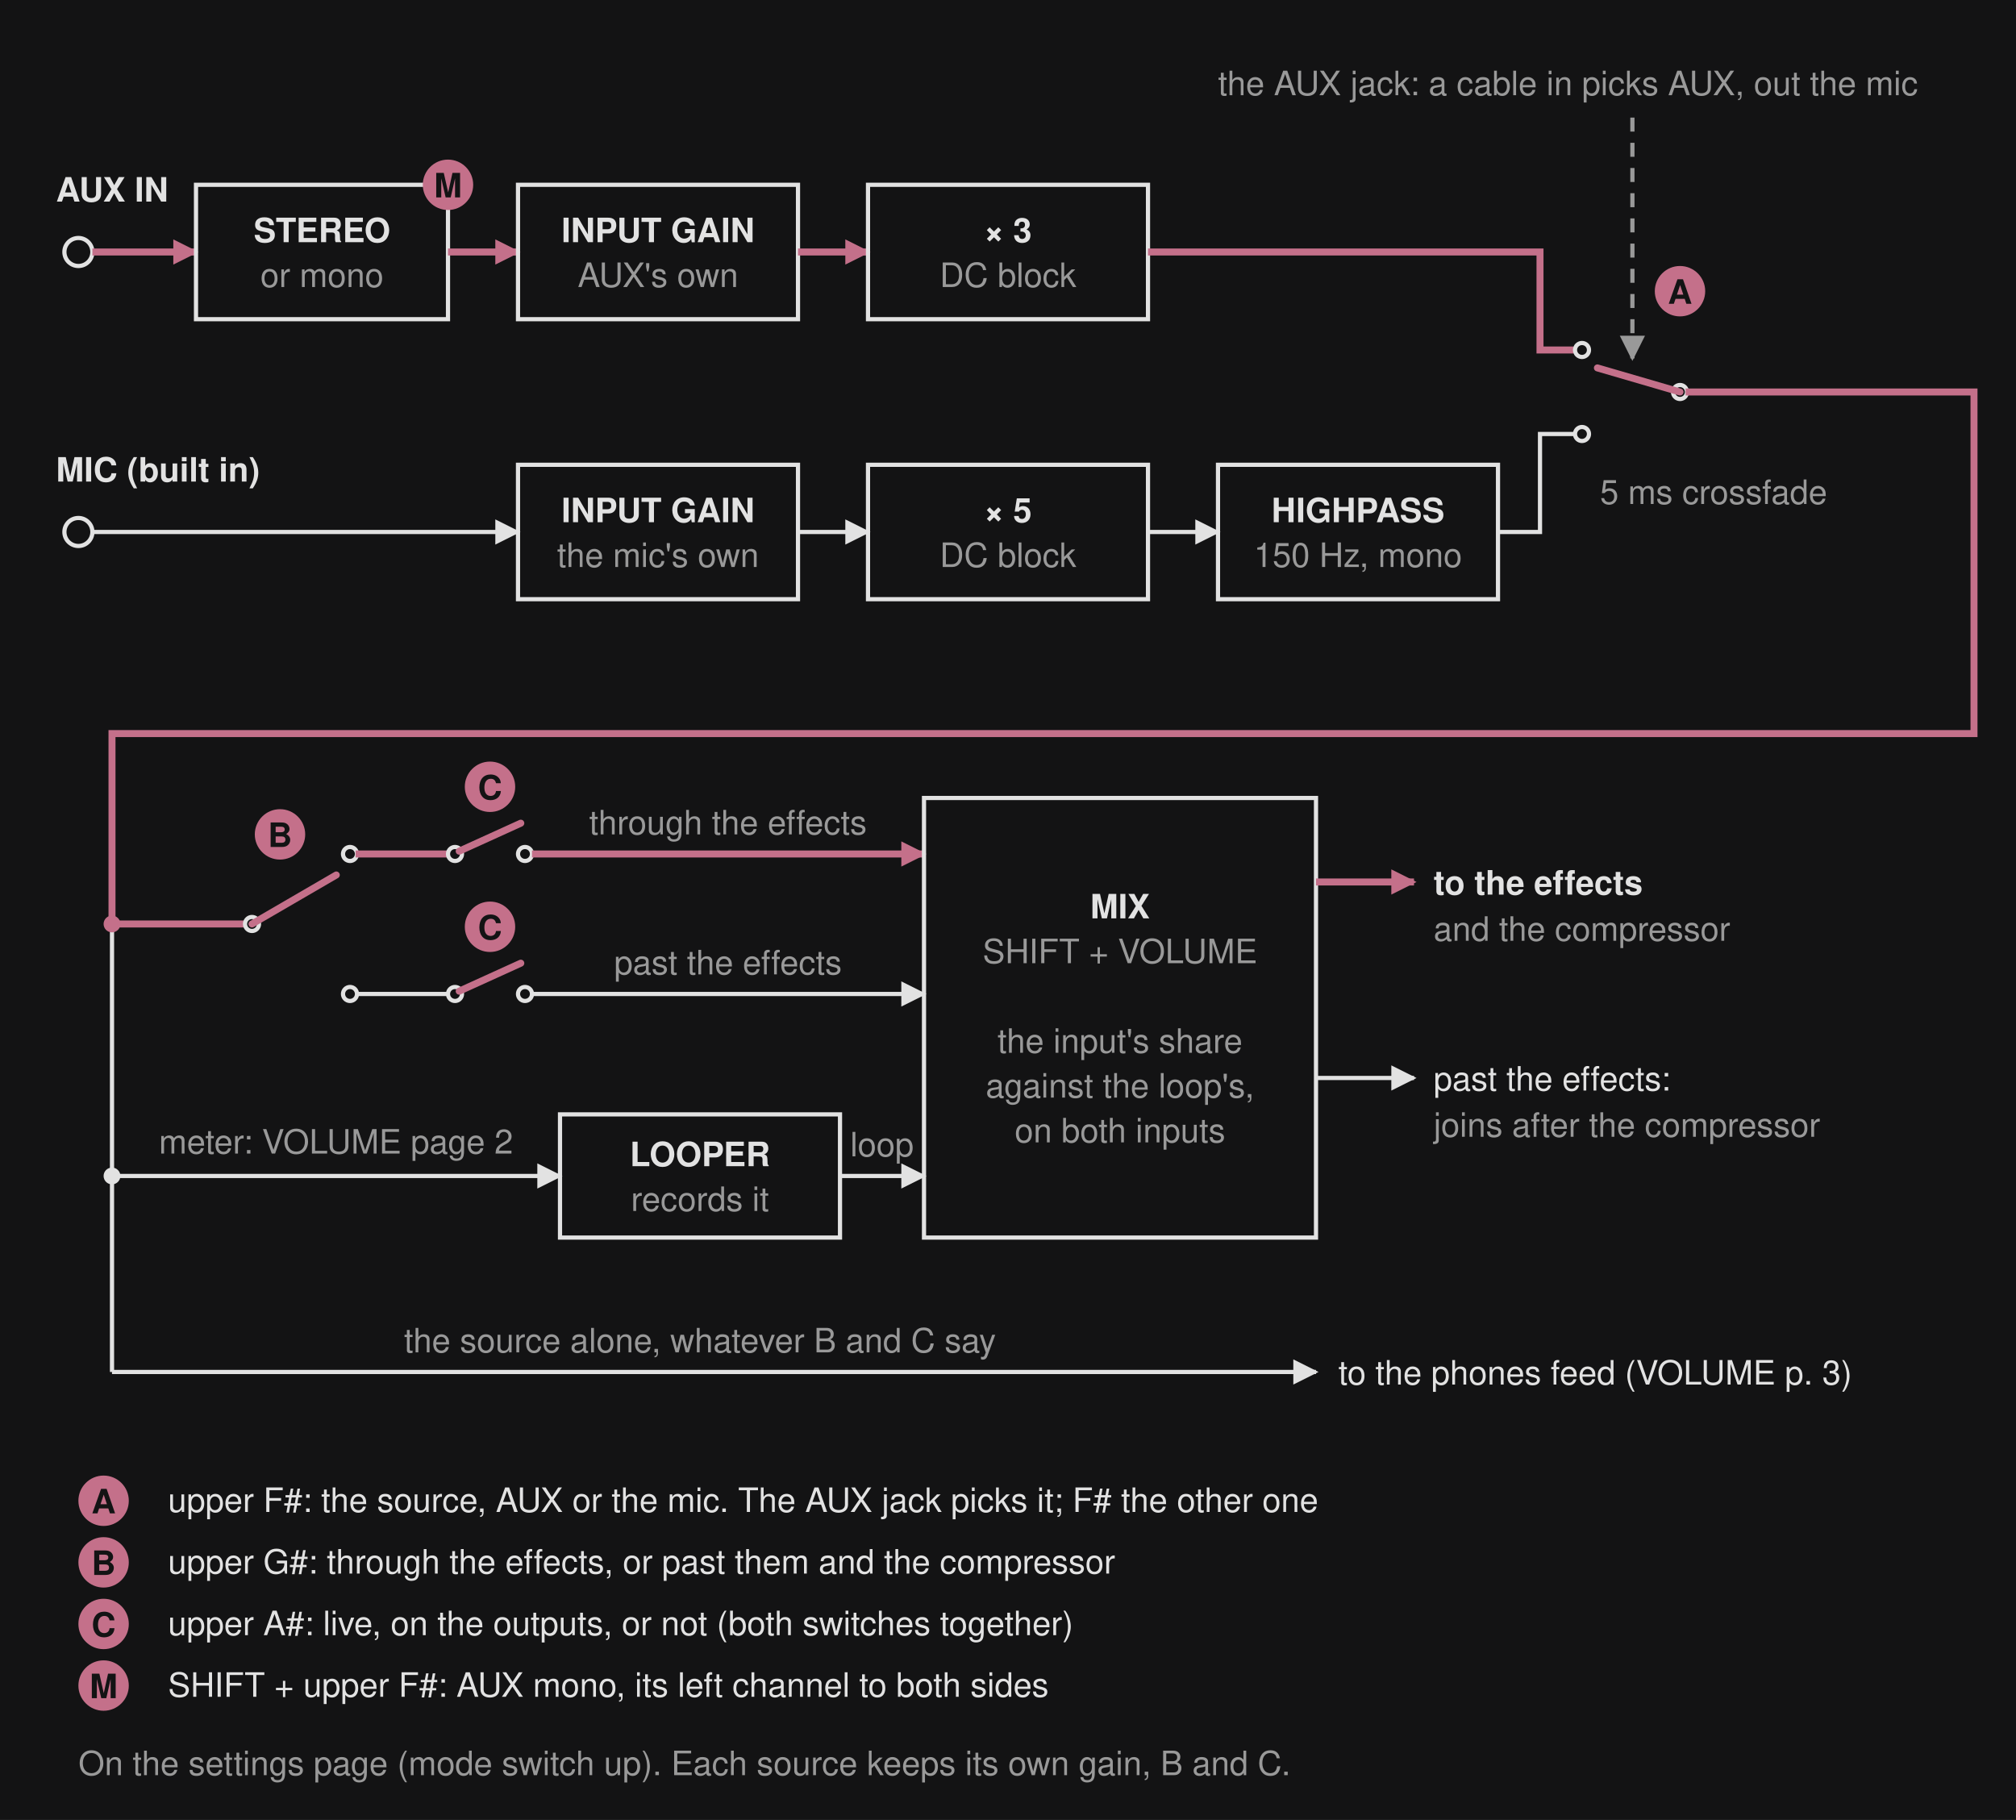
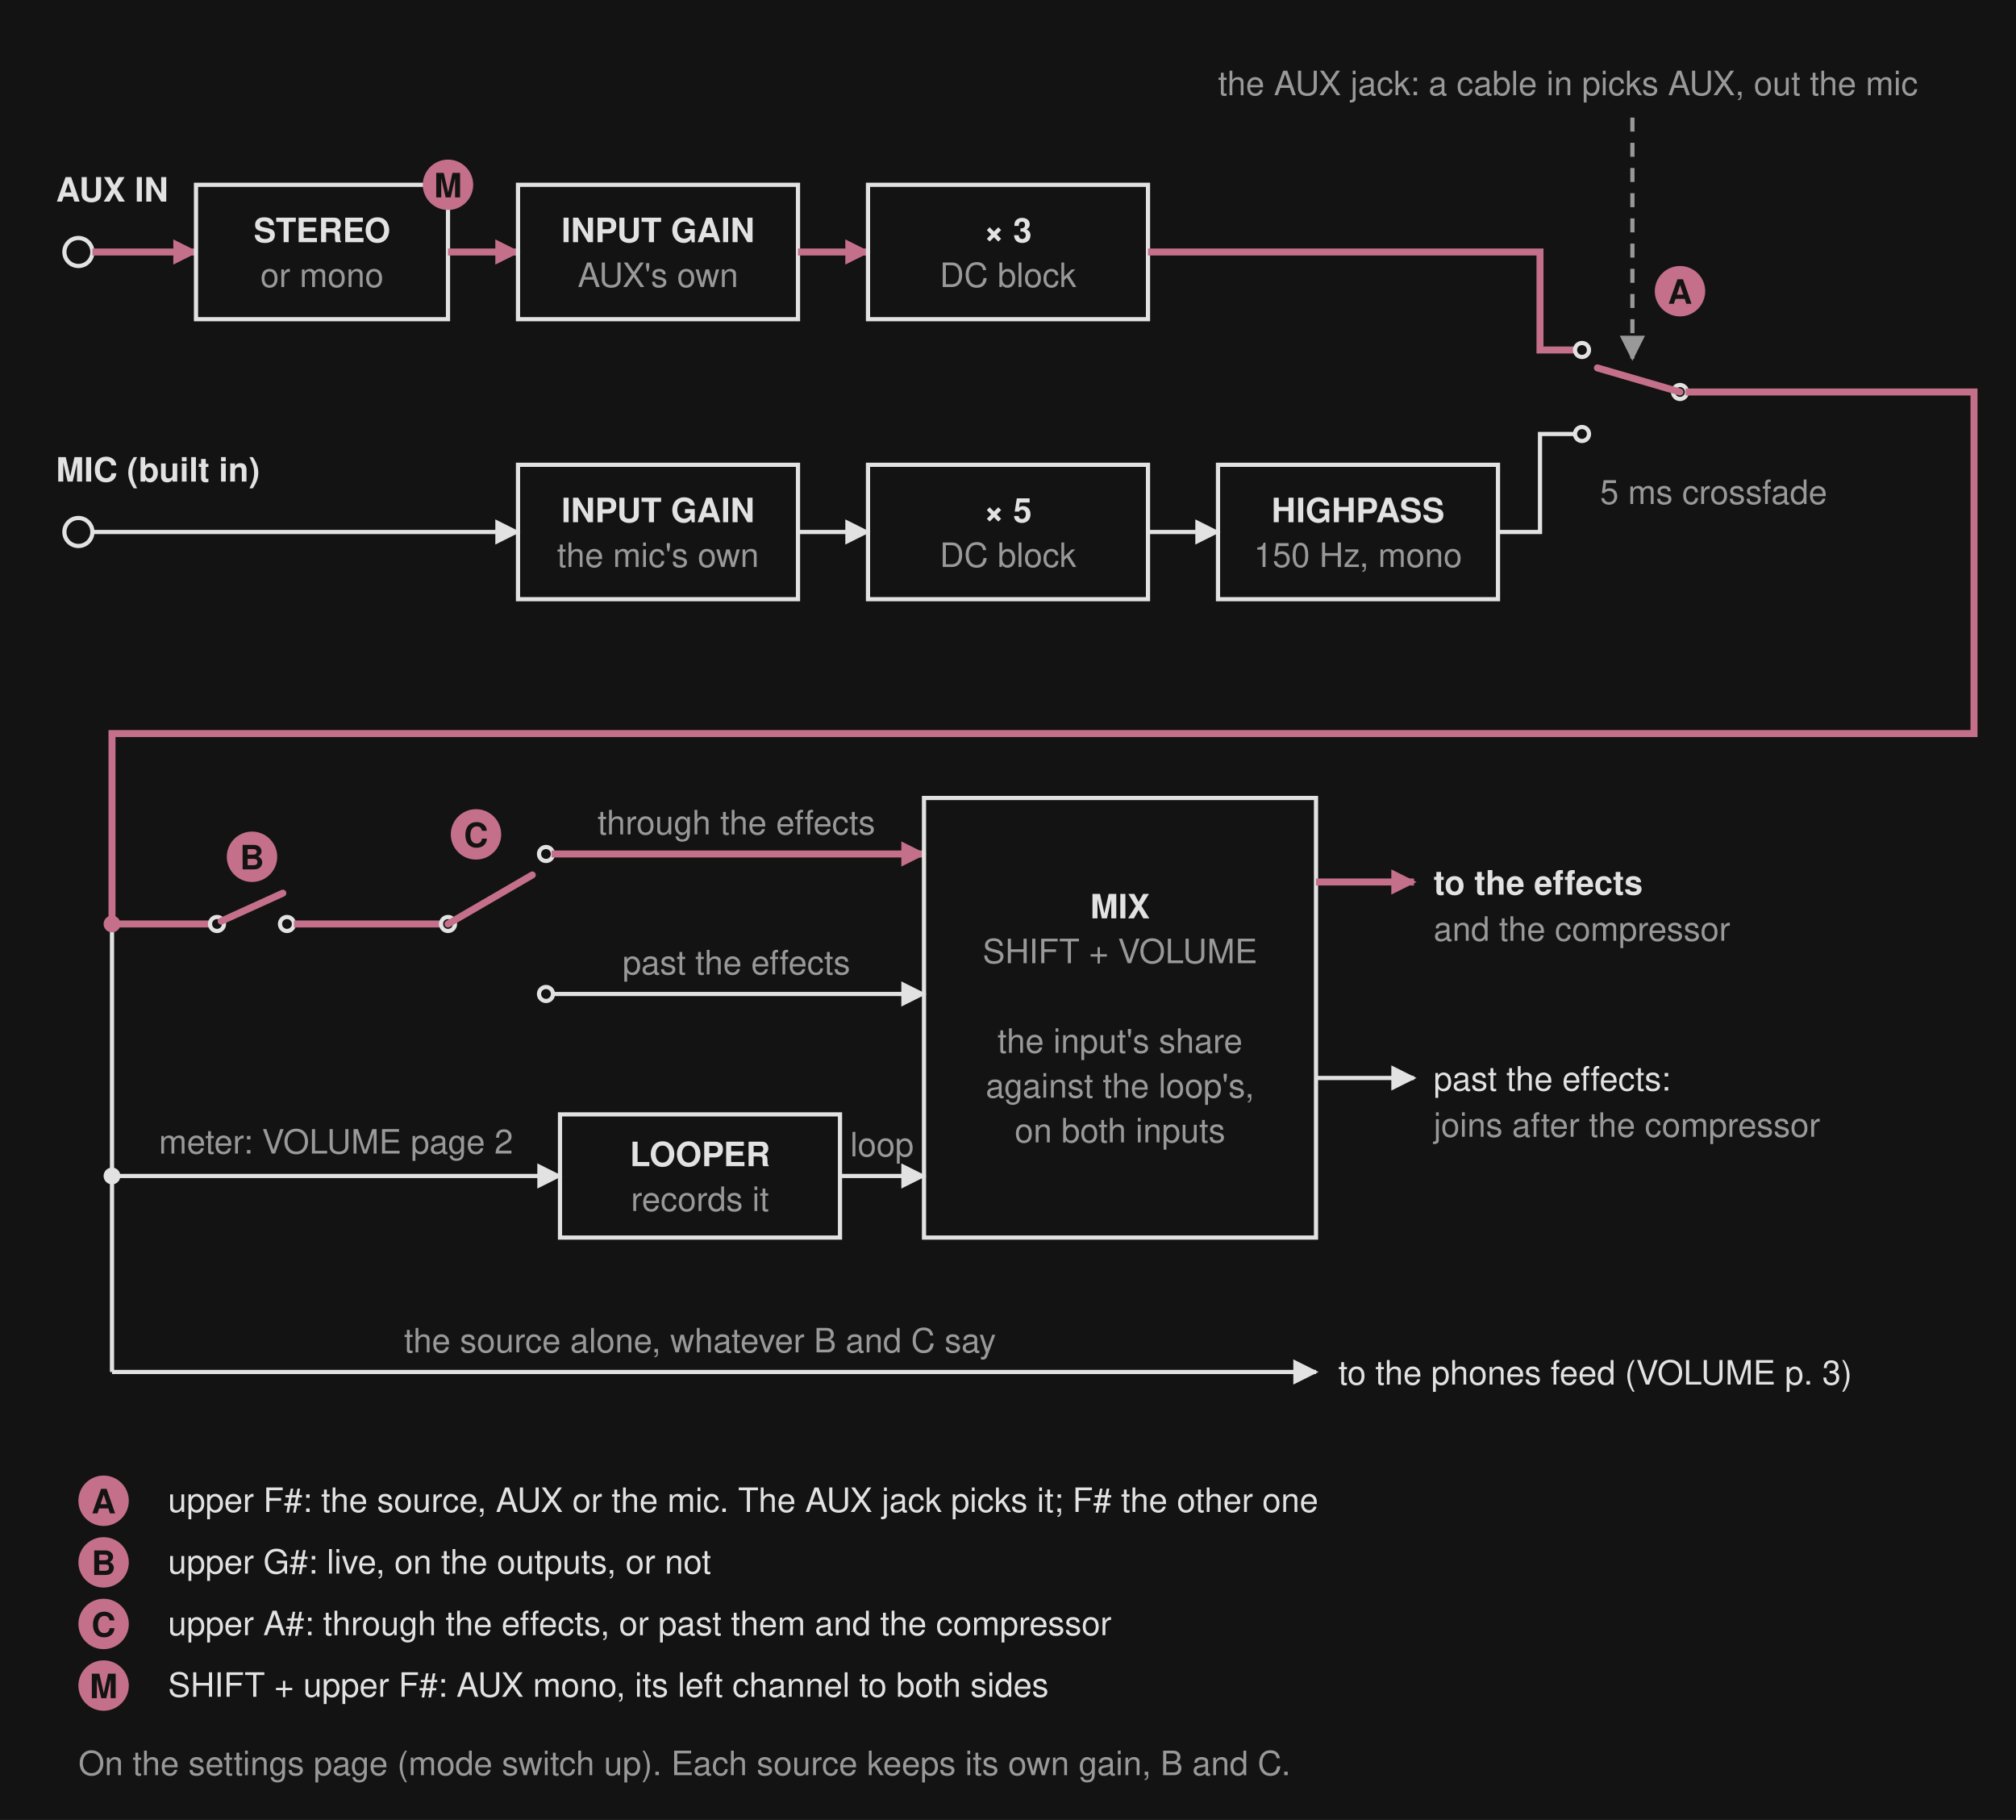
<svg xmlns="http://www.w3.org/2000/svg" viewBox="0 0 720 650" width="720" height="650" role="img" aria-labelledby="title desc">
  <style>text{font-family:'Hanken Grotesk', Helvetica, Arial, sans-serif;fill:#e2e2e2;text-anchor:middle}.as{text-anchor:start}.ae{text-anchor:end}.m{fill:#999999}.gt{fill:#131314}.b{fill:none;stroke:#e2e2e2;stroke-width:1.5}.ba{fill:none;stroke:#c4708a;stroke-width:2}.la{fill:none;stroke:#c4708a;stroke-width:2.5}.ls{fill:none;stroke:#e2e2e2;stroke-width:1.5}.lc{fill:none;stroke:#999999;stroke-width:1.5;stroke-dasharray:5 4}.da{fill:#c4708a}.ds{fill:#e2e2e2}.sw{stroke:#c4708a;stroke-width:2.5;stroke-linecap:round}.g{fill:#c4708a}.wk{fill:#e2e2e2;stroke:#131314;stroke-width:1}.dk{fill:#39393a;stroke:#e2e2e2;stroke-width:1.2}.sk{fill:#c4708a;stroke:#e2e2e2;stroke-width:1.2}.led{fill:none;stroke:#999999;stroke-width:1}</style>
  <defs>
    <marker id="ma" viewBox="0 0 10 10" refX="9" refY="5" markerWidth="9" markerHeight="9" markerUnits="userSpaceOnUse" orient="auto">
      <path d="M0,0L10,5L0,10z" fill="#c4708a" />
    </marker>
    <marker id="ms" viewBox="0 0 10 10" refX="9" refY="5" markerWidth="9" markerHeight="9" markerUnits="userSpaceOnUse" orient="auto">
      <path d="M0,0L10,5L0,10z" fill="#e2e2e2" />
    </marker>
    <marker id="mc" viewBox="0 0 10 10" refX="9" refY="5" markerWidth="9" markerHeight="9" markerUnits="userSpaceOnUse" orient="auto">
      <path d="M0,0L10,5L0,10z" fill="#999999" />
    </marker>
  </defs>
  <rect width="720" height="650" fill="#131314" />
  <circle cx="28" cy="90" r="5" class="b" />
  <text x="20" y="72" class="t as" font-weight="bold">AUX IN</text>
  <polyline points="33,90 70,90" class="la" marker-end="url(#ma)" />
  <rect x="70" y="66" width="90" height="48" class="b" />
  <text x="115" y="86.5" class="t" font-weight="bold">STEREO</text>
  <text x="115" y="102.5" class="m" font-size="12">or mono</text>
  <circle cx="160" cy="66" r="9" class="g" />
  <text x="160" y="70.5" class="gt" font-size="12" font-weight="bold">M</text>
  <polyline points="160,90 185,90" class="la" marker-end="url(#ma)" />
  <rect x="185" y="66" width="100" height="48" class="b" />
  <text x="235" y="86.5" class="t" font-weight="bold">INPUT GAIN</text>
  <text x="235" y="102.5" class="m" font-size="12">AUX's own</text>
  <polyline points="285,90 310,90" class="la" marker-end="url(#ma)" />
  <rect x="310" y="66" width="100" height="48" class="b" />
  <text x="360" y="86.5" class="t" font-weight="bold">× 3</text>
  <text x="360" y="102.5" class="m" font-size="12">DC block</text>
  <polyline points="410,90 550,90 550,125 562,125" class="la" />
  <circle cx="28" cy="190" r="5" class="b" />
  <text x="20" y="172" class="t as" font-weight="bold">MIC (built in)</text>
  <polyline points="33,190 185,190" class="ls" marker-end="url(#ms)" />
  <rect x="185" y="166" width="100" height="48" class="b" />
  <text x="235" y="186.5" class="t" font-weight="bold">INPUT GAIN</text>
  <text x="235" y="202.5" class="m" font-size="12">the mic's own</text>
  <polyline points="285,190 310,190" class="ls" marker-end="url(#ms)" />
  <rect x="310" y="166" width="100" height="48" class="b" />
  <text x="360" y="186.5" class="t" font-weight="bold">× 5</text>
  <text x="360" y="202.5" class="m" font-size="12">DC block</text>
  <polyline points="410,190 435,190" class="ls" marker-end="url(#ms)" />
  <rect x="435" y="166" width="100" height="48" class="b" />
  <text x="485" y="186.5" class="t" font-weight="bold">HIGHPASS</text>
  <text x="485" y="202.5" class="m" font-size="12">150 Hz, mono</text>
  <polyline points="535,190 550,190 550,155 562,155" class="ls" />
  <circle cx="600" cy="140" r="2.5" class="b" />
  <circle cx="565" cy="125" r="2.5" class="b" />
  <circle cx="565" cy="155" r="2.5" class="b" />
  <path d="M600,140L570.5,131.4" class="sw" />
  <circle cx="600" cy="104" r="9" class="g" />
  <text x="600" y="108.5" class="gt" font-size="12" font-weight="bold">A</text>
  <text x="612" y="180" class="m" font-size="12">5 ms crossfade</text>
  <text x="560" y="34" class="m" font-size="12">the AUX jack: a cable in picks AUX, out the mic</text>
  <polyline points="583,42 583,128" class="lc" marker-end="url(#mc)" />
  <polyline points="602,140 705,140 705,262 40,262 40,330" class="la" />
  <polyline points="40,330 40,490" class="ls" />
  <circle cx="40" cy="330" r="3" class="da" />
-   <polyline points="40,330 87,330" class="la" />
-   <circle cx="90" cy="330" r="2.5" class="b" />
-   <circle cx="125" cy="305" r="2.5" class="b" />
-   <circle cx="125" cy="355" r="2.5" class="b" />
-   <path d="M90,330L120.1,312.5" class="sw" />
-   <circle cx="100" cy="298" r="9" class="g" />
-   <text x="100" y="302.5" class="gt" font-size="12" font-weight="bold">B</text>
-   <polyline points="127,305 160,305" class="la" />
-   <circle cx="162.5" cy="305" r="2.5" class="b" />
-   <circle cx="187.5" cy="305" r="2.5" class="b" />
-   <path d="M164,304L186,294" class="sw" />
-   <circle cx="175" cy="281" r="9" class="g" />
-   <text x="175" y="285.5" class="gt" font-size="12" font-weight="bold">C</text>
-   <polyline points="190,305 330,305" class="la" marker-end="url(#ma)" />
-   <text x="260" y="298" class="m" font-size="12">through the effects</text>
-   <polyline points="127,355 160,355" class="ls" />
-   <circle cx="162.5" cy="355" r="2.5" class="b" />
-   <circle cx="187.5" cy="355" r="2.5" class="b" />
-   <path d="M164,354L186,344" class="sw" />
-   <circle cx="175" cy="331" r="9" class="g" />
-   <text x="175" y="335.5" class="gt" font-size="12" font-weight="bold">C</text>
-   <polyline points="190,355 330,355" class="ls" marker-end="url(#ms)" />
-   <text x="260" y="348" class="m" font-size="12">past the effects</text>
+   <polyline points="40,330 75,330" class="la" />
+   <circle cx="77.5" cy="330" r="2.5" class="b" />
+   <circle cx="102.5" cy="330" r="2.5" class="b" />
+   <path d="M79,329L101,319" class="sw" />
+   <circle cx="90" cy="306" r="9" class="g" />
+   <text x="90" y="310.5" class="gt" font-size="12" font-weight="bold">B</text>
+   <polyline points="105,330 157,330" class="la" />
+   <circle cx="160" cy="330" r="2.5" class="b" />
+   <circle cx="195" cy="305" r="2.5" class="b" />
+   <circle cx="195" cy="355" r="2.5" class="b" />
+   <path d="M160,330L190.1,312.5" class="sw" />
+   <circle cx="170" cy="298" r="9" class="g" />
+   <text x="170" y="302.5" class="gt" font-size="12" font-weight="bold">C</text>
+   <polyline points="197,305 330,305" class="la" marker-end="url(#ma)" />
+   <text x="263" y="298" class="m" font-size="12">through the effects</text>
+   <polyline points="197,355 330,355" class="ls" marker-end="url(#ms)" />
+   <text x="263" y="348" class="m" font-size="12">past the effects</text>
  <polyline points="40,420 200,420" class="ls" marker-end="url(#ms)" />
  <circle cx="40" cy="420" r="3" class="ds" />
  <text x="120" y="412" class="m" font-size="12">meter: VOLUME page 2</text>
  <rect x="200" y="398" width="100" height="44" class="b" />
  <text x="250" y="416.5" class="t" font-weight="bold">LOOPER</text>
  <text x="250" y="432.5" class="m" font-size="12">records it</text>
  <polyline points="300,420 330,420" class="ls" marker-end="url(#ms)" />
  <text x="315" y="413" class="m" font-size="12">loop</text>
  <polyline points="40,490 470,490" class="ls" marker-end="url(#ms)" />
  <text x="250" y="483" class="m" font-size="12">the source alone, whatever B and C say</text>
  <text x="478" y="494.5" class="t as">to the phones feed (VOLUME p. 3)</text>
  <rect x="330" y="285" width="140" height="157" class="b" />
  <text x="400" y="328" class="t" font-weight="bold">MIX</text>
  <text x="400" y="344" class="m" font-size="12">SHIFT + VOLUME</text>
  <text x="400" y="360" class="m" font-size="12" />
  <text x="400" y="376" class="m" font-size="12">the input's share</text>
  <text x="400" y="392" class="m" font-size="12">against the loop's,</text>
  <text x="400" y="408" class="m" font-size="12">on both inputs</text>
  <polyline points="470,315 505,315" class="la" marker-end="url(#ma)" />
  <text x="512" y="319.5" class="t as" font-weight="bold">to the effects</text>
  <text x="512" y="336" class="m as" font-size="12">and the compressor</text>
  <polyline points="470,385 505,385" class="ls" marker-end="url(#ms)" />
  <text x="512" y="389.5" class="t as">past the effects:</text>
  <text x="512" y="406" class="m as" font-size="12">joins after the compressor</text>
  <circle cx="37" cy="536" r="9" class="g" />
  <text x="37" y="540.5" class="gt" font-size="12" font-weight="bold">A</text>
  <text x="60" y="540" class="t as" font-size="12">upper F#: the source, AUX or the mic. The AUX jack picks it; F# the other one</text>
  <circle cx="37" cy="558" r="9" class="g" />
  <text x="37" y="562.5" class="gt" font-size="12" font-weight="bold">B</text>
-   <text x="60" y="562" class="t as" font-size="12">upper G#: through the effects, or past them and the compressor</text>
+   <text x="60" y="562" class="t as" font-size="12">upper G#: live, on the outputs, or not</text>
  <circle cx="37" cy="580" r="9" class="g" />
  <text x="37" y="584.5" class="gt" font-size="12" font-weight="bold">C</text>
-   <text x="60" y="584" class="t as" font-size="12">upper A#: live, on the outputs, or not (both switches together)</text>
+   <text x="60" y="584" class="t as" font-size="12">upper A#: through the effects, or past them and the compressor</text>
  <circle cx="37" cy="602" r="9" class="g" />
  <text x="37" y="606.5" class="gt" font-size="12" font-weight="bold">M</text>
  <text x="60" y="606" class="t as" font-size="12">SHIFT + upper F#: AUX mono, its left channel to both sides</text>
  <text x="28" y="634" class="m as" font-size="12">On the settings page (mode switch up). Each source keeps its own gain, B and C.</text>
</svg>
